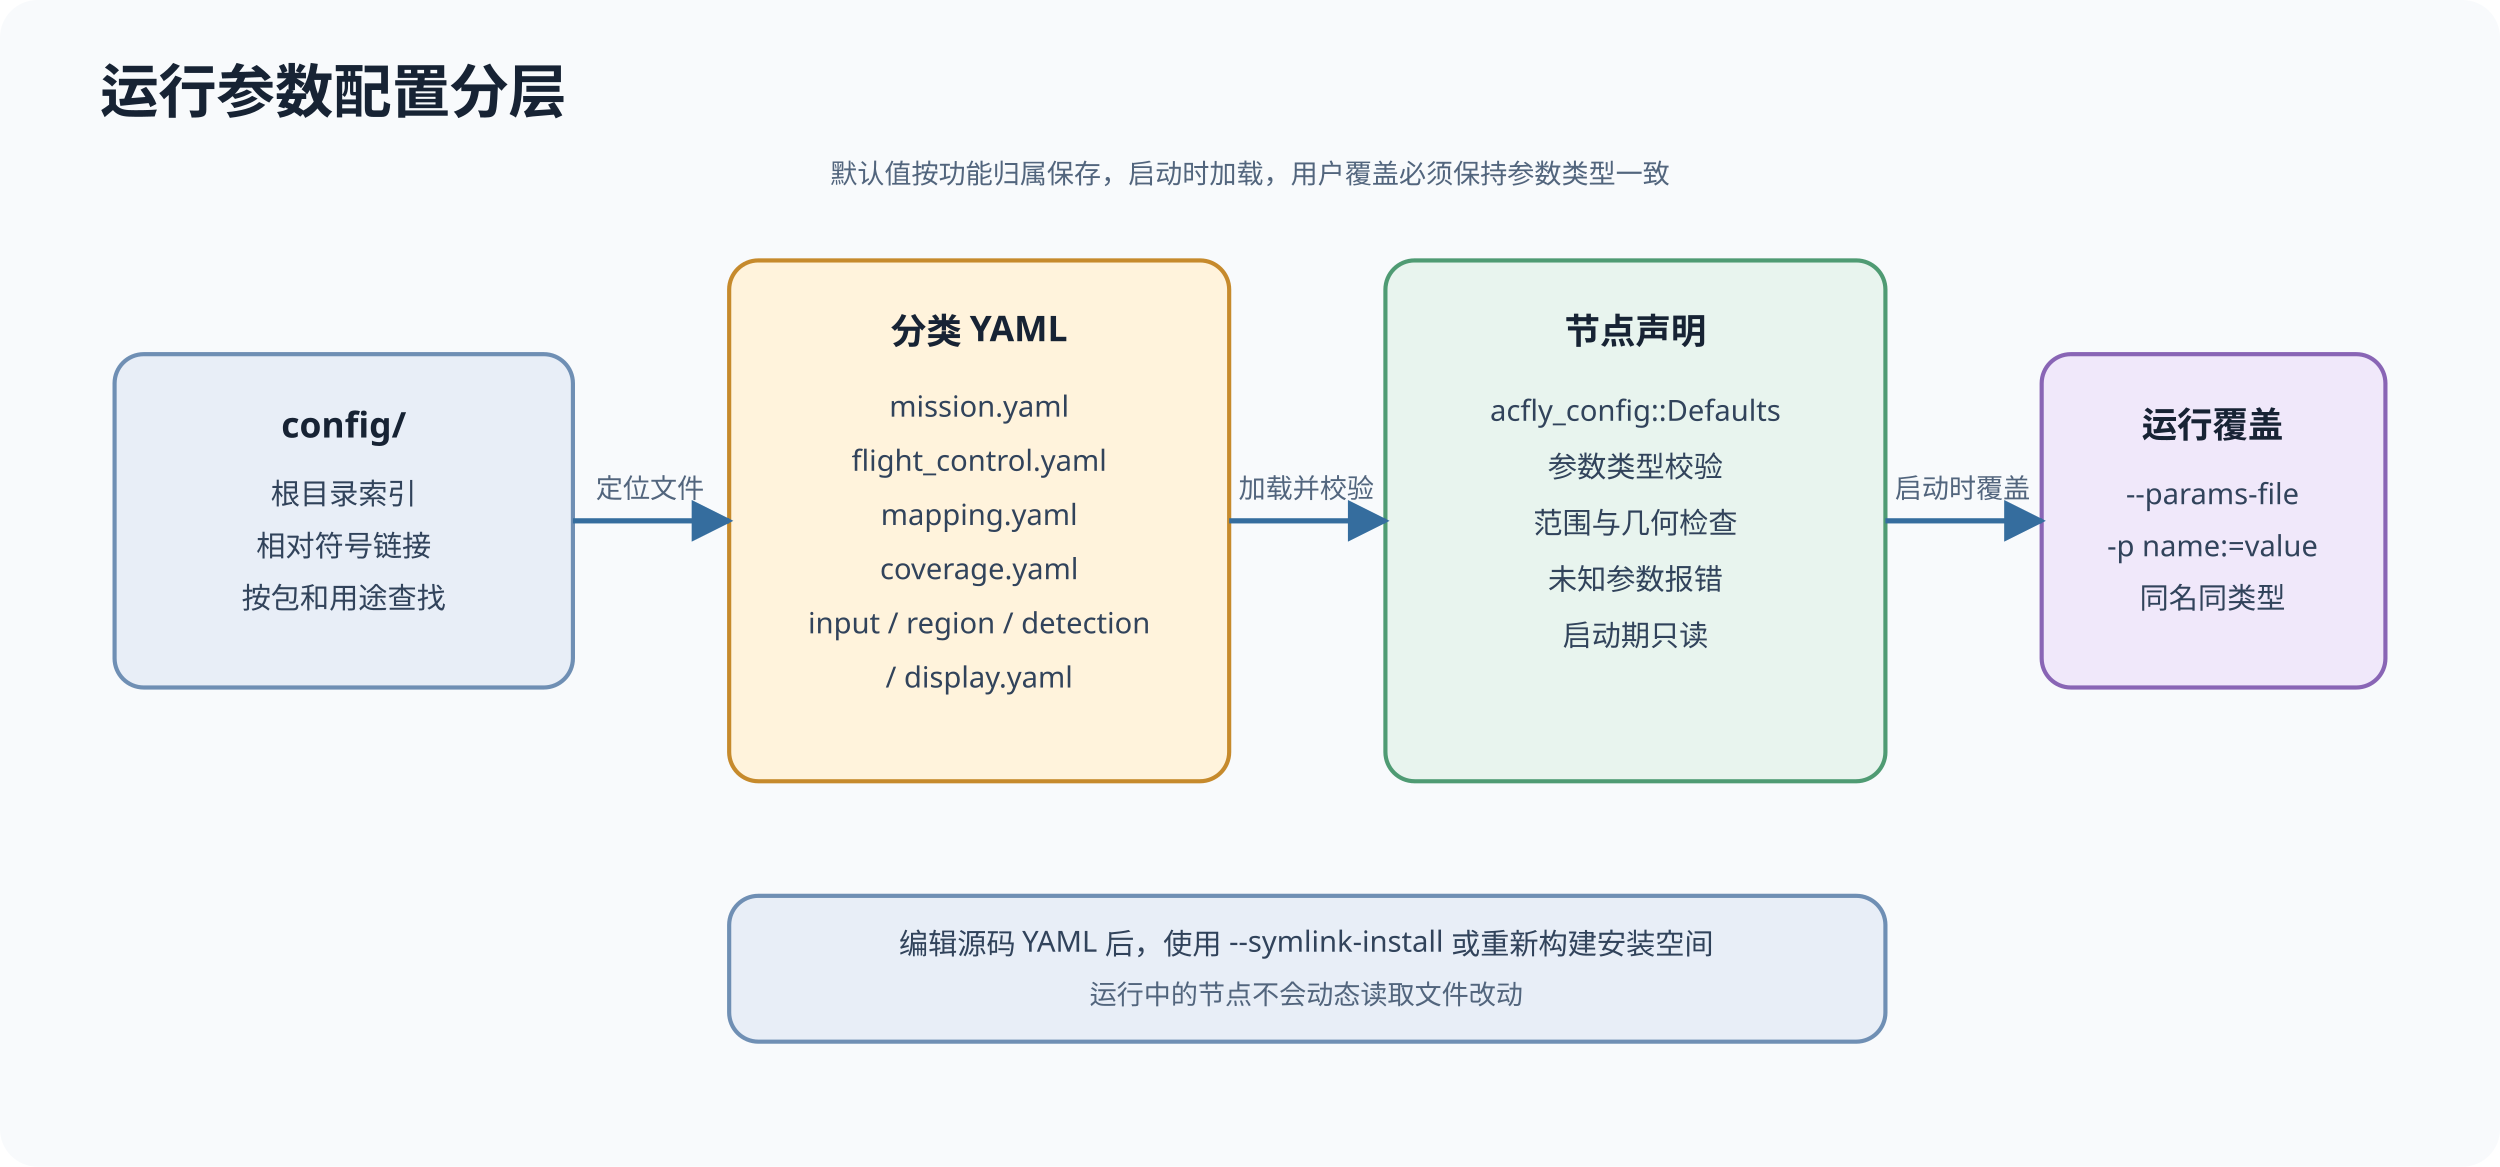
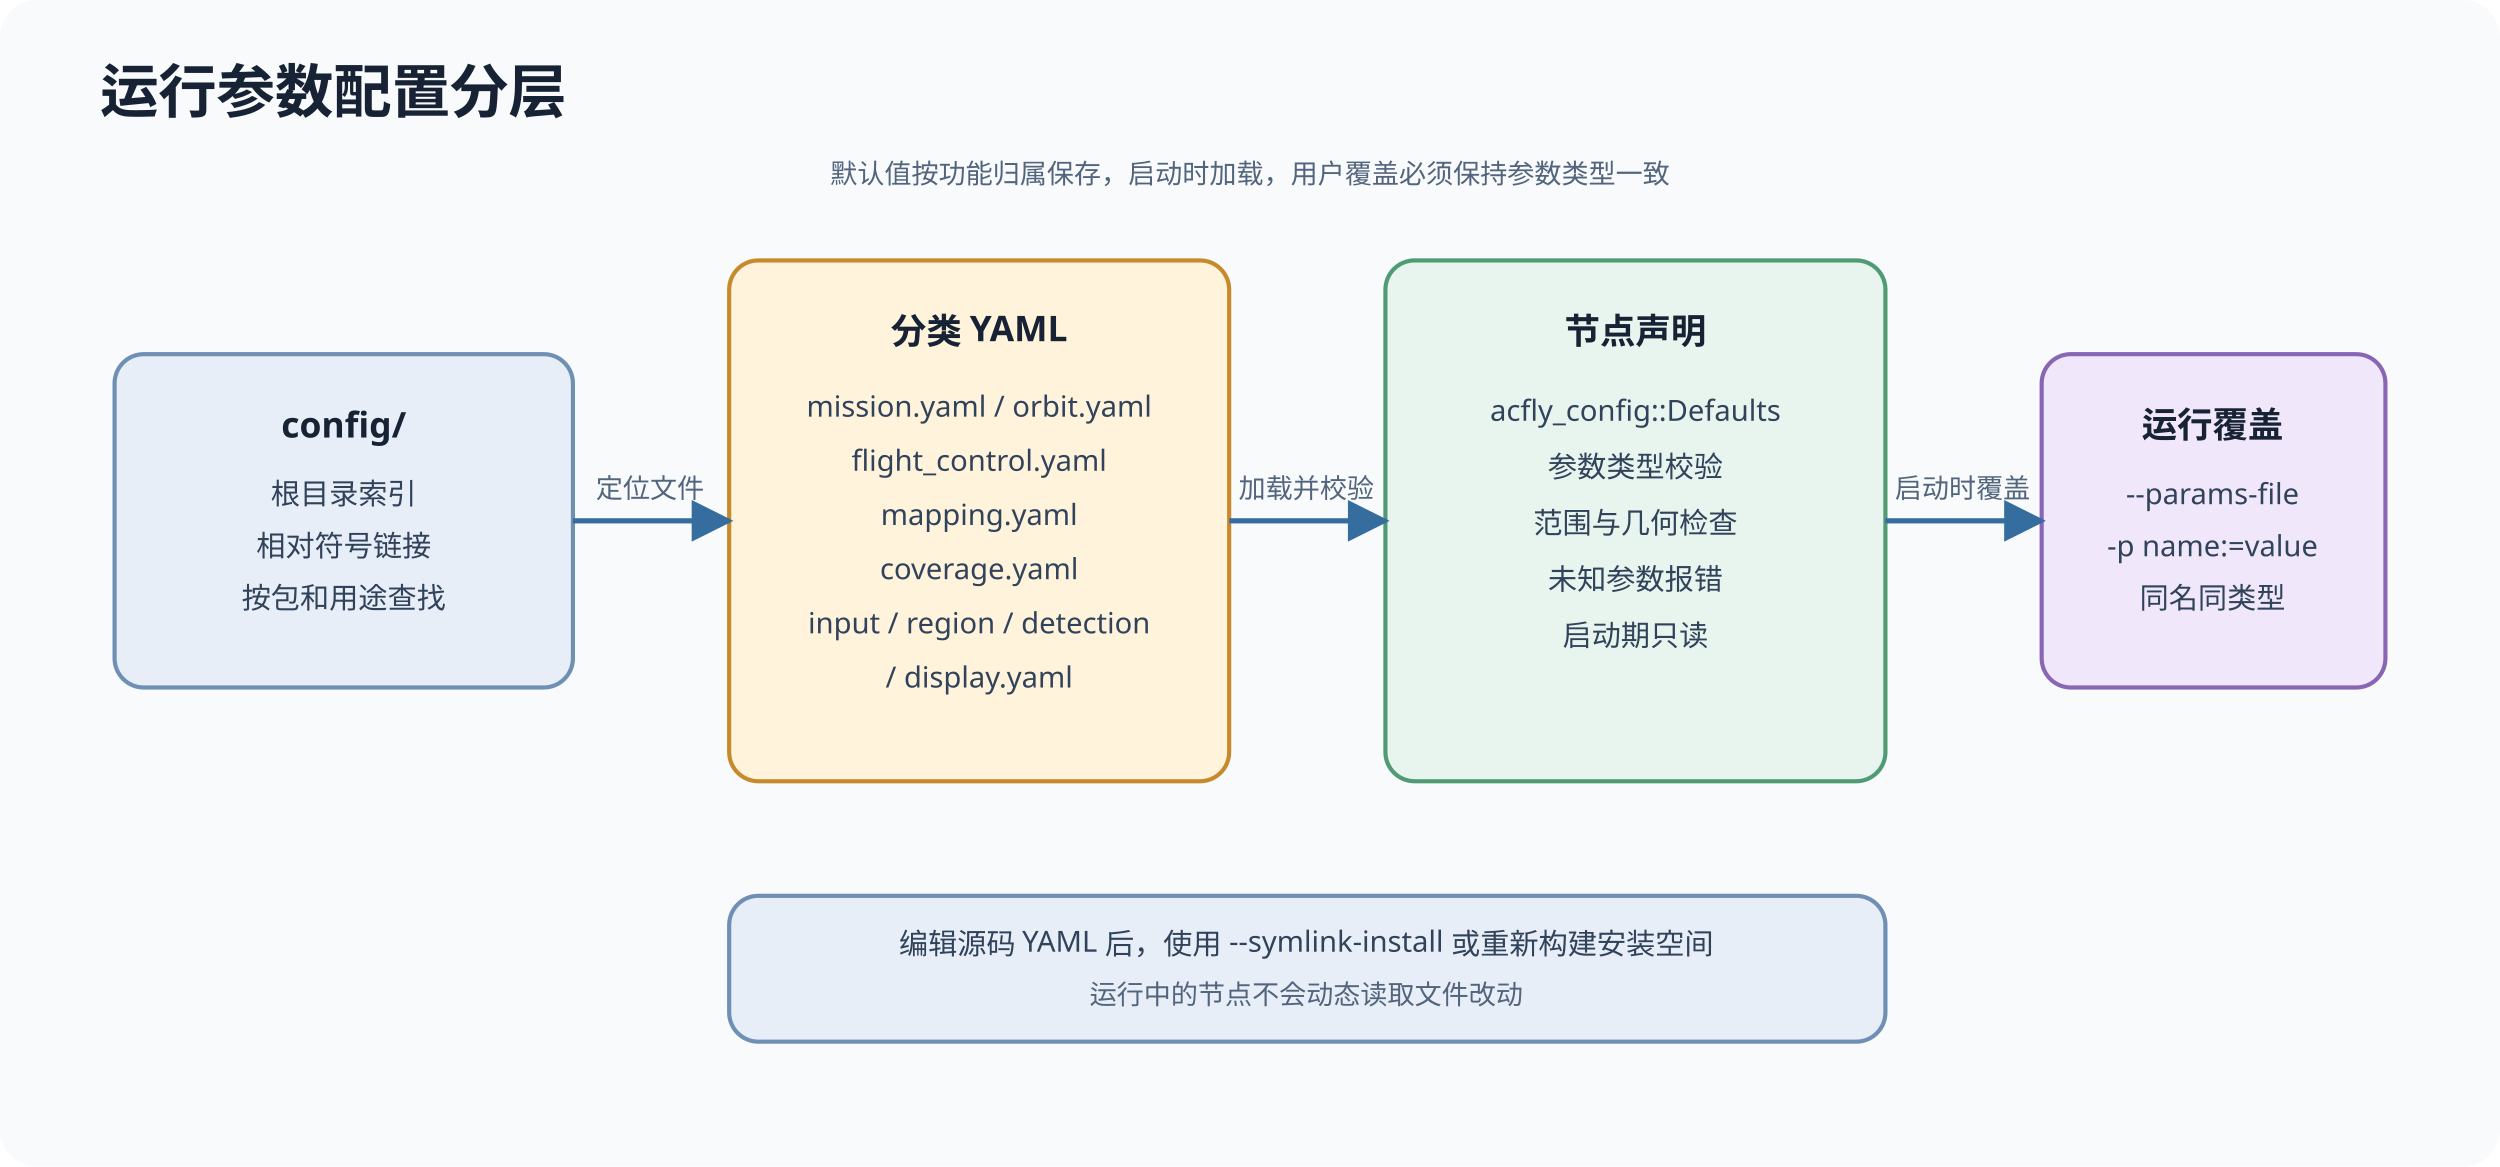
<svg xmlns="http://www.w3.org/2000/svg" width="1200" height="560" viewBox="0 0 1200 560" role="img" aria-labelledby="title desc">
  <defs>
    <marker id="arrow" viewBox="0 0 10 10" refX="9" refY="5" markerWidth="8" markerHeight="8" orient="auto">
      <path d="M 0 0 L 10 5 L 0 10 z" fill="#356d9e" />
    </marker>
    <style>
      .bg { fill: #f8fafc; }
      .title { font: 700 28px sans-serif; fill: #172334; }
      .label { font: 700 17px sans-serif; fill: #172334; text-anchor: middle; }
      .body { font: 14px sans-serif; fill: #31435b; text-anchor: middle; }
      .index { fill: #e8eef7; stroke: #6f8fb4; stroke-width: 2; }
      .yaml { fill: #fff3dc; stroke: #c68a2c; stroke-width: 2; }
      .node { fill: #e8f4ee; stroke: #4f9b73; stroke-width: 2; }
      .override { fill: #f0e8fa; stroke: #8965b5; stroke-width: 2; }
      .line { stroke: #356d9e; stroke-width: 2.5; fill: none; marker-end: url(#arrow); }
      .small { font: 13px sans-serif; fill: #52657d; text-anchor: middle; }
    </style>
  </defs>
  <rect class="bg" x="0" y="0" width="1200" height="560" rx="18" />
  <text class="title" x="48" y="54">运行参数配置分层</text>
  <text class="small" x="600" y="88">默认值按功能归属保存，启动时加载，用户覆盖必须保持参数类型一致</text>
  <rect class="index" x="55" y="170" width="220" height="160" rx="14" />
  <text class="label" x="165" y="210">config/</text>
  <text class="body" x="165" y="242">根目录索引</text>
  <text class="body" x="165" y="267">相对符号链接</text>
  <text class="body" x="165" y="292">按包和用途查找</text>
  <rect class="yaml" x="350" y="125" width="240" height="250" rx="14" />
  <text class="label" x="470" y="165">分类 YAML</text>
-   <text class="body" x="470" y="200">mission.yaml</text>
+   <text class="body" x="470" y="200">mission.yaml / orbit.yaml</text>
  <text class="body" x="470" y="226">flight_control.yaml</text>
  <text class="body" x="470" y="252">mapping.yaml</text>
  <text class="body" x="470" y="278">coverage.yaml</text>
  <text class="body" x="470" y="304">input / region / detection</text>
  <text class="body" x="470" y="330">/ display.yaml</text>
  <rect class="node" x="665" y="125" width="240" height="250" rx="14" />
  <text class="label" x="785" y="165">节点声明</text>
  <text class="body" x="785" y="202">acfly_config::Defaults</text>
  <text class="body" x="785" y="229">参数类型校验</text>
  <text class="body" x="785" y="256">范围与几何检查</text>
  <text class="body" x="785" y="283">未知参数报错</text>
  <text class="body" x="785" y="310">启动期只读</text>
  <rect class="override" x="980" y="170" width="165" height="160" rx="14" />
  <text class="label" x="1062" y="210">运行覆盖</text>
  <text class="body" x="1062" y="242">--params-file</text>
  <text class="body" x="1062" y="267">-p name:=value</text>
  <text class="body" x="1062" y="292">同名同类型</text>
  <path class="line" d="M275 250 H350" />
  <path class="line" d="M590 250 H665" />
  <path class="line" d="M905 250 H980" />
  <text class="small" x="312" y="239">定位文件</text>
  <text class="small" x="627" y="239">加载并校验</text>
  <text class="small" x="942" y="239">启动时覆盖</text>
  <rect class="index" x="350" y="430" width="555" height="70" rx="14" />
  <text class="body" x="627" y="458">编辑源码 YAML 后，使用 --symlink-install 或重新构建安装空间</text>
  <text class="small" x="627" y="482">运行中的节点不会动态读取文件改动</text>
</svg>
